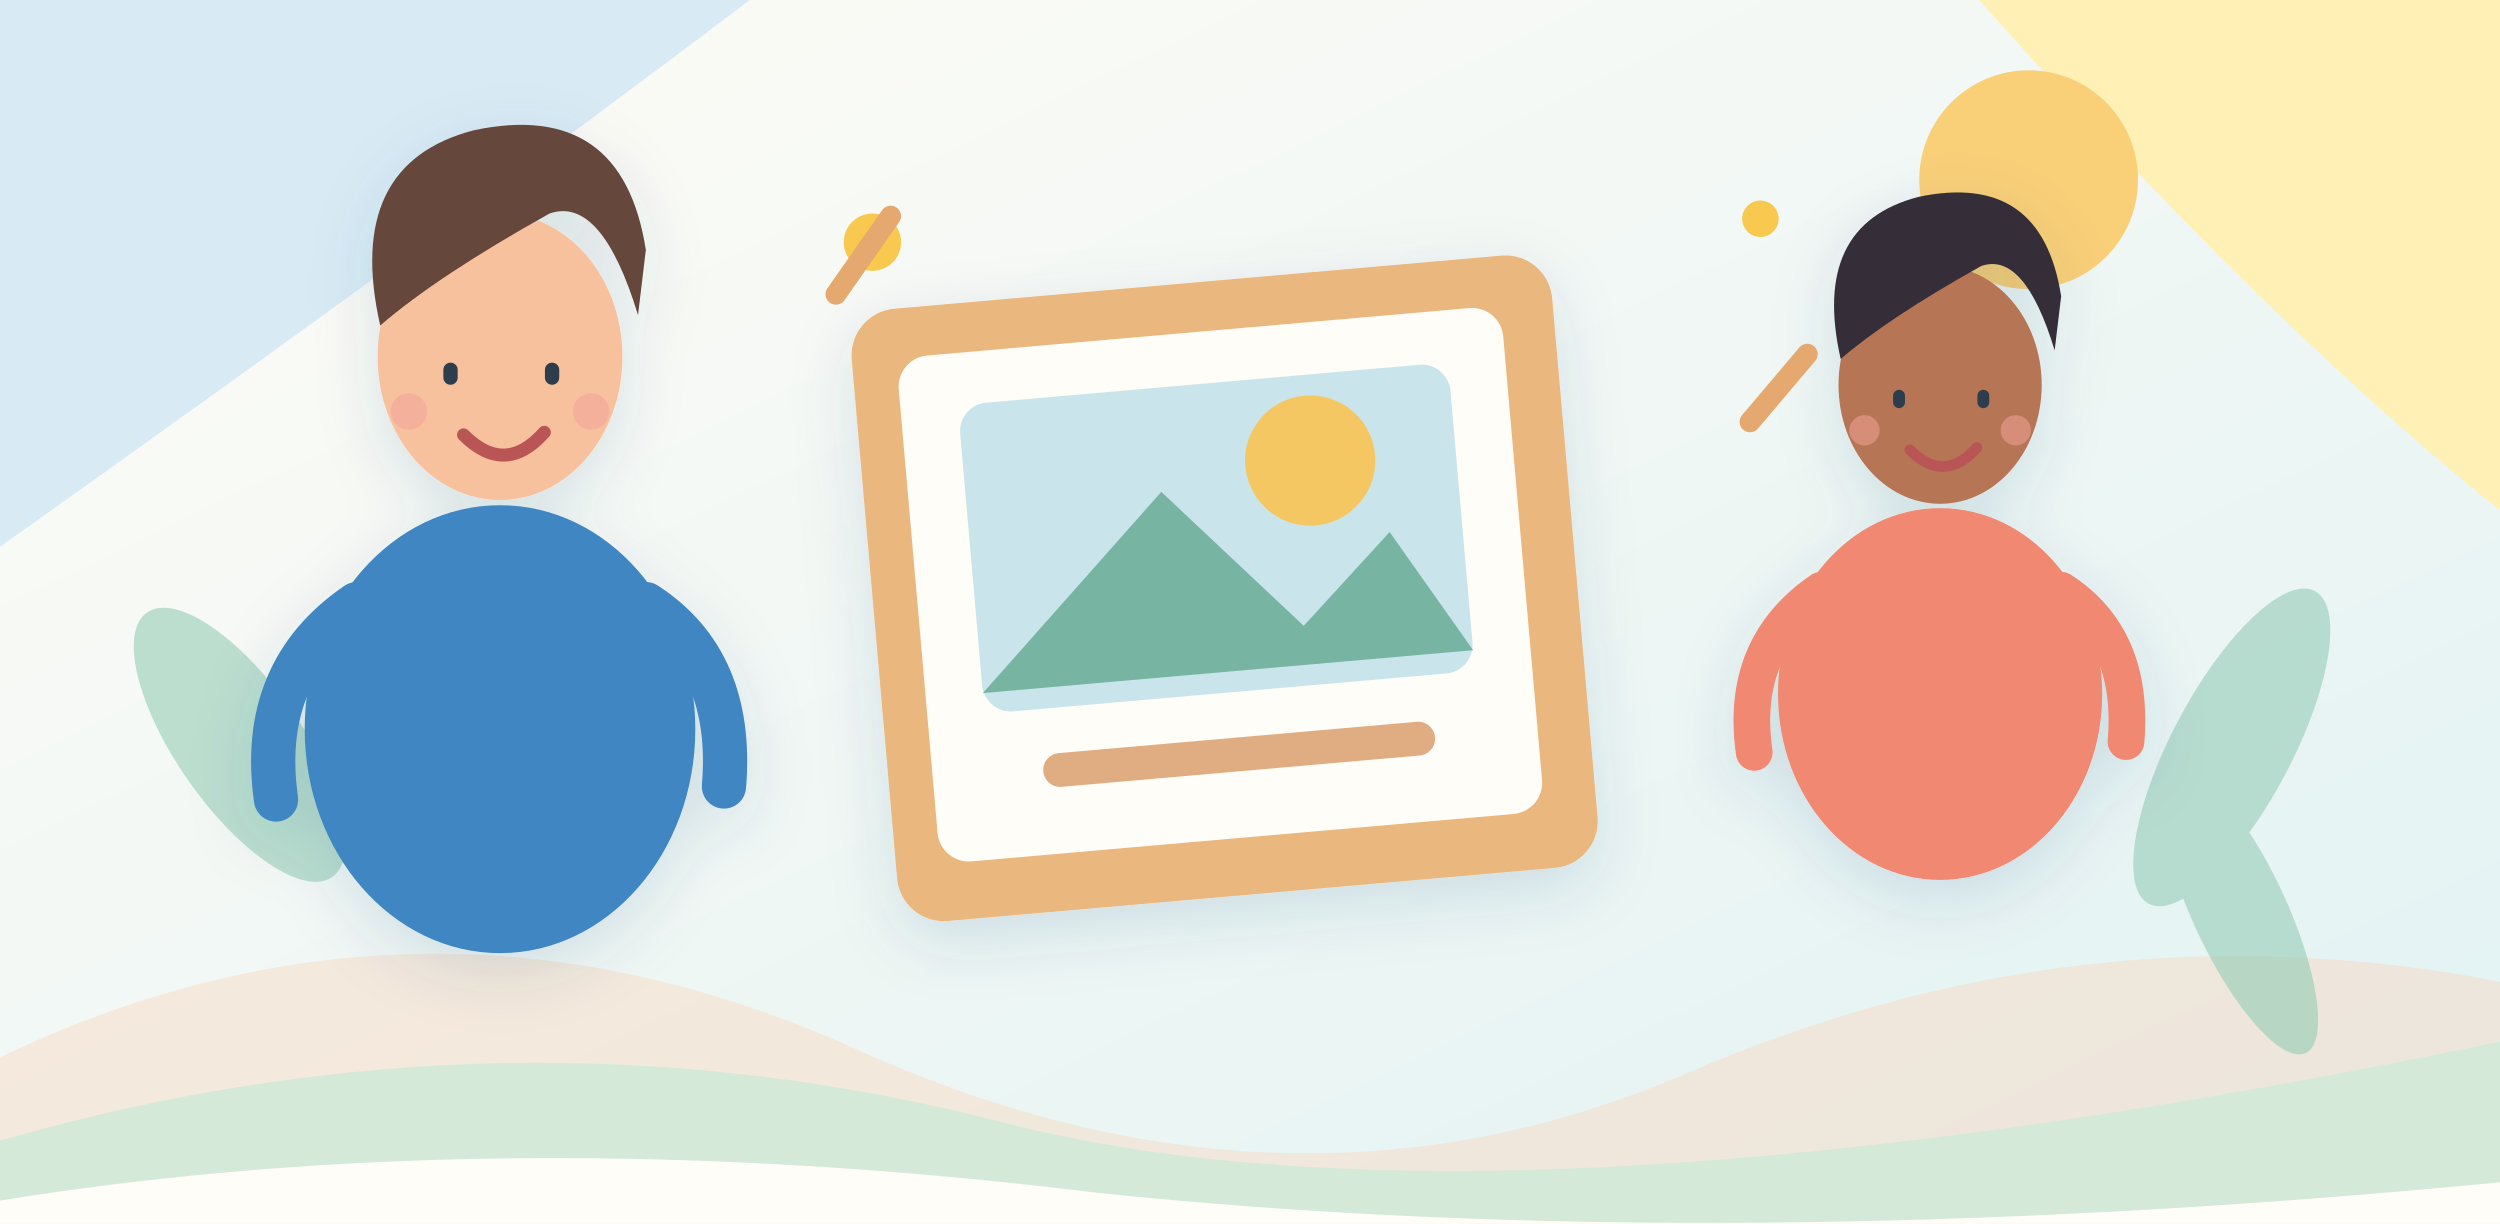
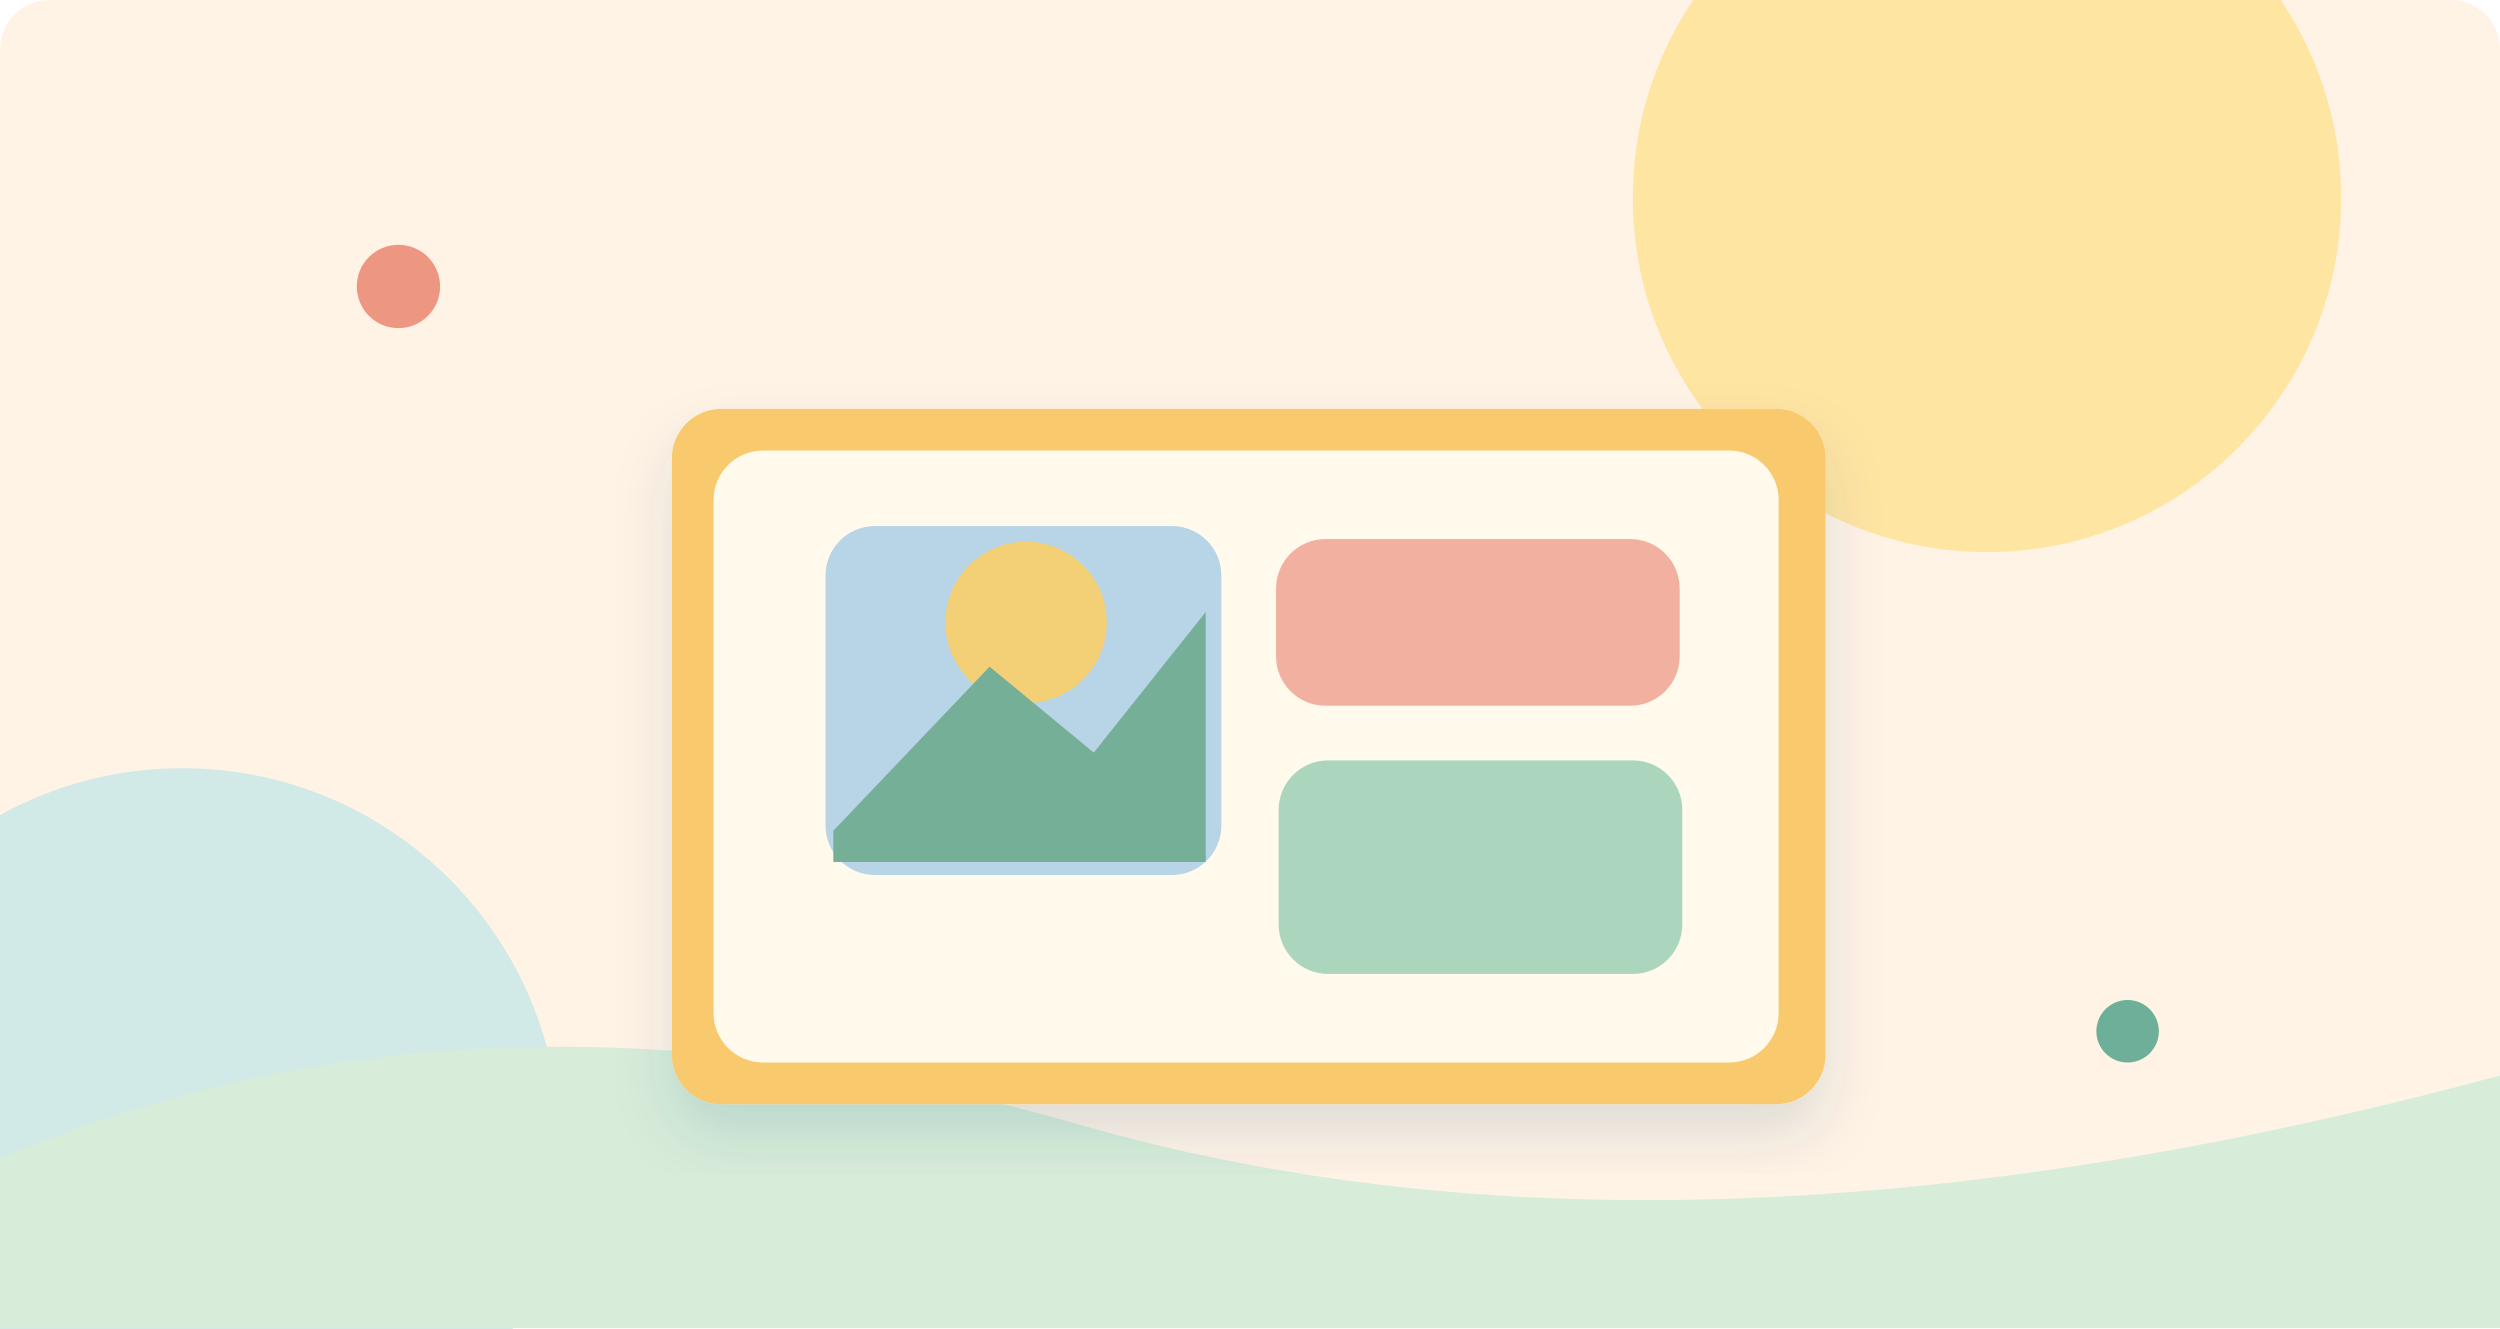
- <svg xmlns="http://www.w3.org/2000/svg" viewBox="0 0 960 470" role="img" aria-label="Ilustração alegre da comunidade escolar">
+ <svg xmlns="http://www.w3.org/2000/svg" viewBox="0 0 960 510">
  <defs>
-     <linearGradient id="bg" x2="1" y2="1">
-       <stop stop-color="#FFFCF5" />
-       <stop offset="1" stop-color="#E1F2F4" />
-     </linearGradient>
-     <filter id="sh">
-       <feDropShadow dx="0" dy="8" stdDeviation="12" flood-color="#1D4978" flood-opacity=".13" />
+     <filter id="shadow">
+       <feDropShadow dx="0" dy="12" stdDeviation="11" flood-color="#1C457A" flood-opacity=".13" />
    </filter>
  </defs>
-   <rect width="960" height="470" fill="url(#bg)" />
-   <path d="M0 0h288Q169 90 0 210Z" fill="#D8EBF5" />
-   <path d="M960 0H760Q870 124 960 196Z" fill="#FFF0B5" />
-   <circle cx="779" cy="69" r="42" fill="#F9D078" />
-   <path d="M0 406Q163 328 329 403T648 412T960 377V470H0Z" fill="#F9D7BE" opacity=".45" />
-   <path d="M0 438Q195 382 385 431T960 400V470H0Z" fill="#D4E9D8" />
-   <g opacity=".55" fill="#8CC9B1">
-     <ellipse cx="92" cy="286" rx="24" ry="62" transform="rotate(-35 92 286)" />
-     <ellipse cx="857" cy="287" rx="23" ry="68" transform="rotate(28 857 287)" />
-     <ellipse cx="860" cy="350" rx="18" ry="60" transform="rotate(-25 860 350)" />
+   <rect x="0" y="0" width="960" height="510" rx="19" fill="#FFF3E5" />
+   <circle cx="763" cy="76" r="136" fill="#FFE5A2" />
+   <circle cx="70" cy="440" r="145" fill="#D1E9E7" />
+   <path d="M0 445Q185 366 415 432T960 413V510H0Z" fill="#D7EDD9" />
+   <g filter="url(#shadow)">
+     <rect x="258" y="157" width="443" height="267" rx="19" fill="#F9C96D" />
+     <rect x="274" y="173" width="409" height="235" rx="19" fill="#FFFAEB" />
+     <rect x="317" y="202" width="152" height="134" rx="19" fill="#B8D4E7" />
+     <rect x="490" y="207" width="155" height="64" rx="19" fill="#F2B1A0" />
+     <rect x="491" y="292" width="155" height="82" rx="19" fill="#ABD5BD" />
+     <circle cx="394" cy="239" r="31" fill="#F3D076" />
+     <path d="M320 319l60-63 40 33 43-54v96H320Z" fill="#76AF98" />
  </g>
-   <g filter="url(#sh)">
-     <g transform="translate(192 130) scale(1)">
-       <ellipse cx="0" cy="150" rx="75" ry="86" fill="#3F86C2" />
-       <path d="M-55 102q-38 26-31 75M56 102q34 22 30 70" fill="none" stroke="#3F86C2" stroke-width="17" stroke-linecap="round" />
-       <ellipse cy="7" cx="0" rx="47" ry="55" fill="#F7C19E" />
-       <path d="M-46-5q-14-62 36-75 57-12 66 46l-3 25Q39-55 19-48q-43 24-65 43" fill="#65473A" />
-       <path d="M-19 12v3m39-3v3" fill="none" stroke="#2E3D4C" stroke-width="5.5" stroke-linecap="round" />
-       <path d="M-14 37q16 16 31-1" fill="none" stroke="#B95655" stroke-width="5" stroke-linecap="round" />
-       <circle cx="-35" cy="28" r="7" fill="#F3A298" opacity=".55" />
-       <circle cx="35" cy="28" r="7" fill="#F3A298" opacity=".55" />
-     </g>
-     <g transform="translate(745 142) scale(0.83)">
-       <ellipse cx="0" cy="150" rx="75" ry="86" fill="#F18872" />
-       <path d="M-55 102q-38 26-31 75M56 102q34 22 30 70" fill="none" stroke="#F18872" stroke-width="17" stroke-linecap="round" />
-       <ellipse cy="7" cx="0" rx="47" ry="55" fill="#B67554" />
-       <path d="M-46-5q-14-62 36-75 57-12 66 46l-3 25Q39-55 19-48q-43 24-65 43" fill="#342F39" />
-       <path d="M-19 12v3m39-3v3" fill="none" stroke="#2E3D4C" stroke-width="5.5" stroke-linecap="round" />
-       <path d="M-14 37q16 16 31-1" fill="none" stroke="#B95655" stroke-width="5" stroke-linecap="round" />
-       <circle cx="-35" cy="28" r="7" fill="#F3A298" opacity=".55" />
-       <circle cx="35" cy="28" r="7" fill="#F3A298" opacity=".55" />
-     </g>
-     <g transform="translate(469 223) rotate(-5)">
-       <rect x="-134" y="-115" width="270" height="236" rx="18" fill="#EAB77E" />
-       <rect x="-117" y="-96" width="233" height="195" rx="12" fill="#FFFDF8" />
-       <rect x="-95" y="-76" width="189" height="119" rx="11" fill="#C9E5EB" />
-       <circle cx="38" cy="-43" r="25" fill="#F5C762" />
-       <path d="M-95 35-20-36 30 20 66-13 94 35" fill="#77B5A2" />
-       <path d="M-68 67h138" stroke="#E0AC81" stroke-width="13" stroke-linecap="round" />
-     </g>
-   </g>
-   <g fill="#F8C84F">
-     <circle cx="335" cy="93" r="11" />
-     <circle cx="676" cy="84" r="7" />
-   </g>
-   <path d="M321 113l21-30m330 79 22-26" stroke="#E5A96F" stroke-width="8" stroke-linecap="round" />
-   <path d="M0 461q193-31 421-3 239 25 539-4v16H0Z" fill="#FFFDF8" />
+   <circle cx="153" cy="110" r="16" fill="#ED9783" />
+   <circle cx="817" cy="396" r="12" fill="#6DAF98" />
</svg>
